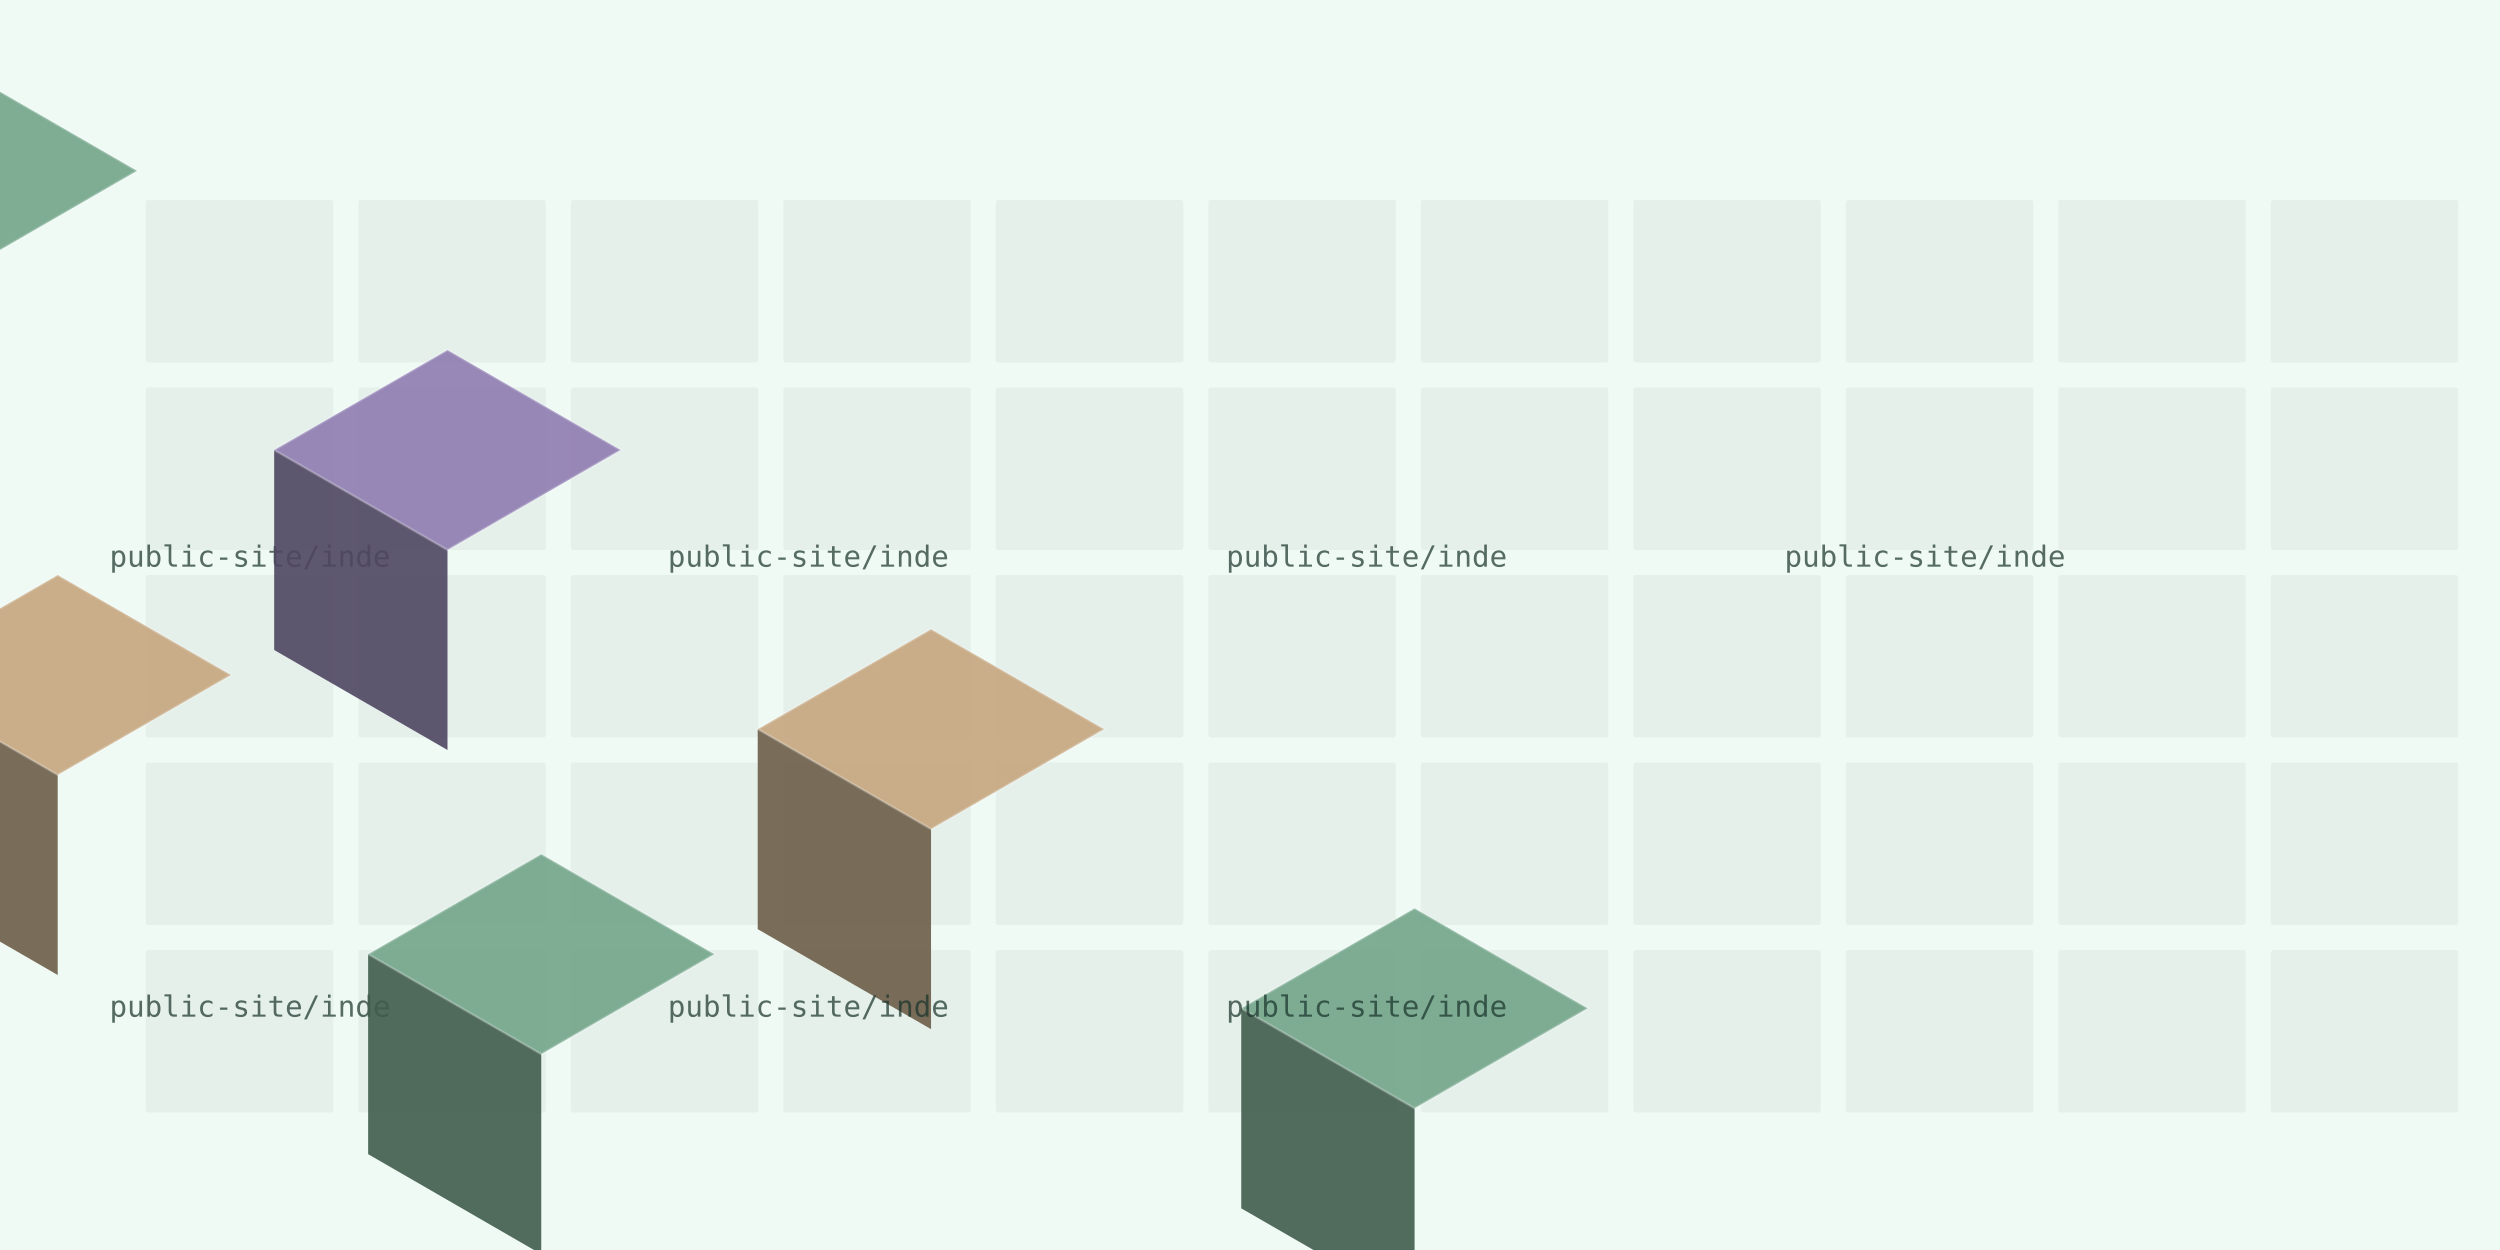
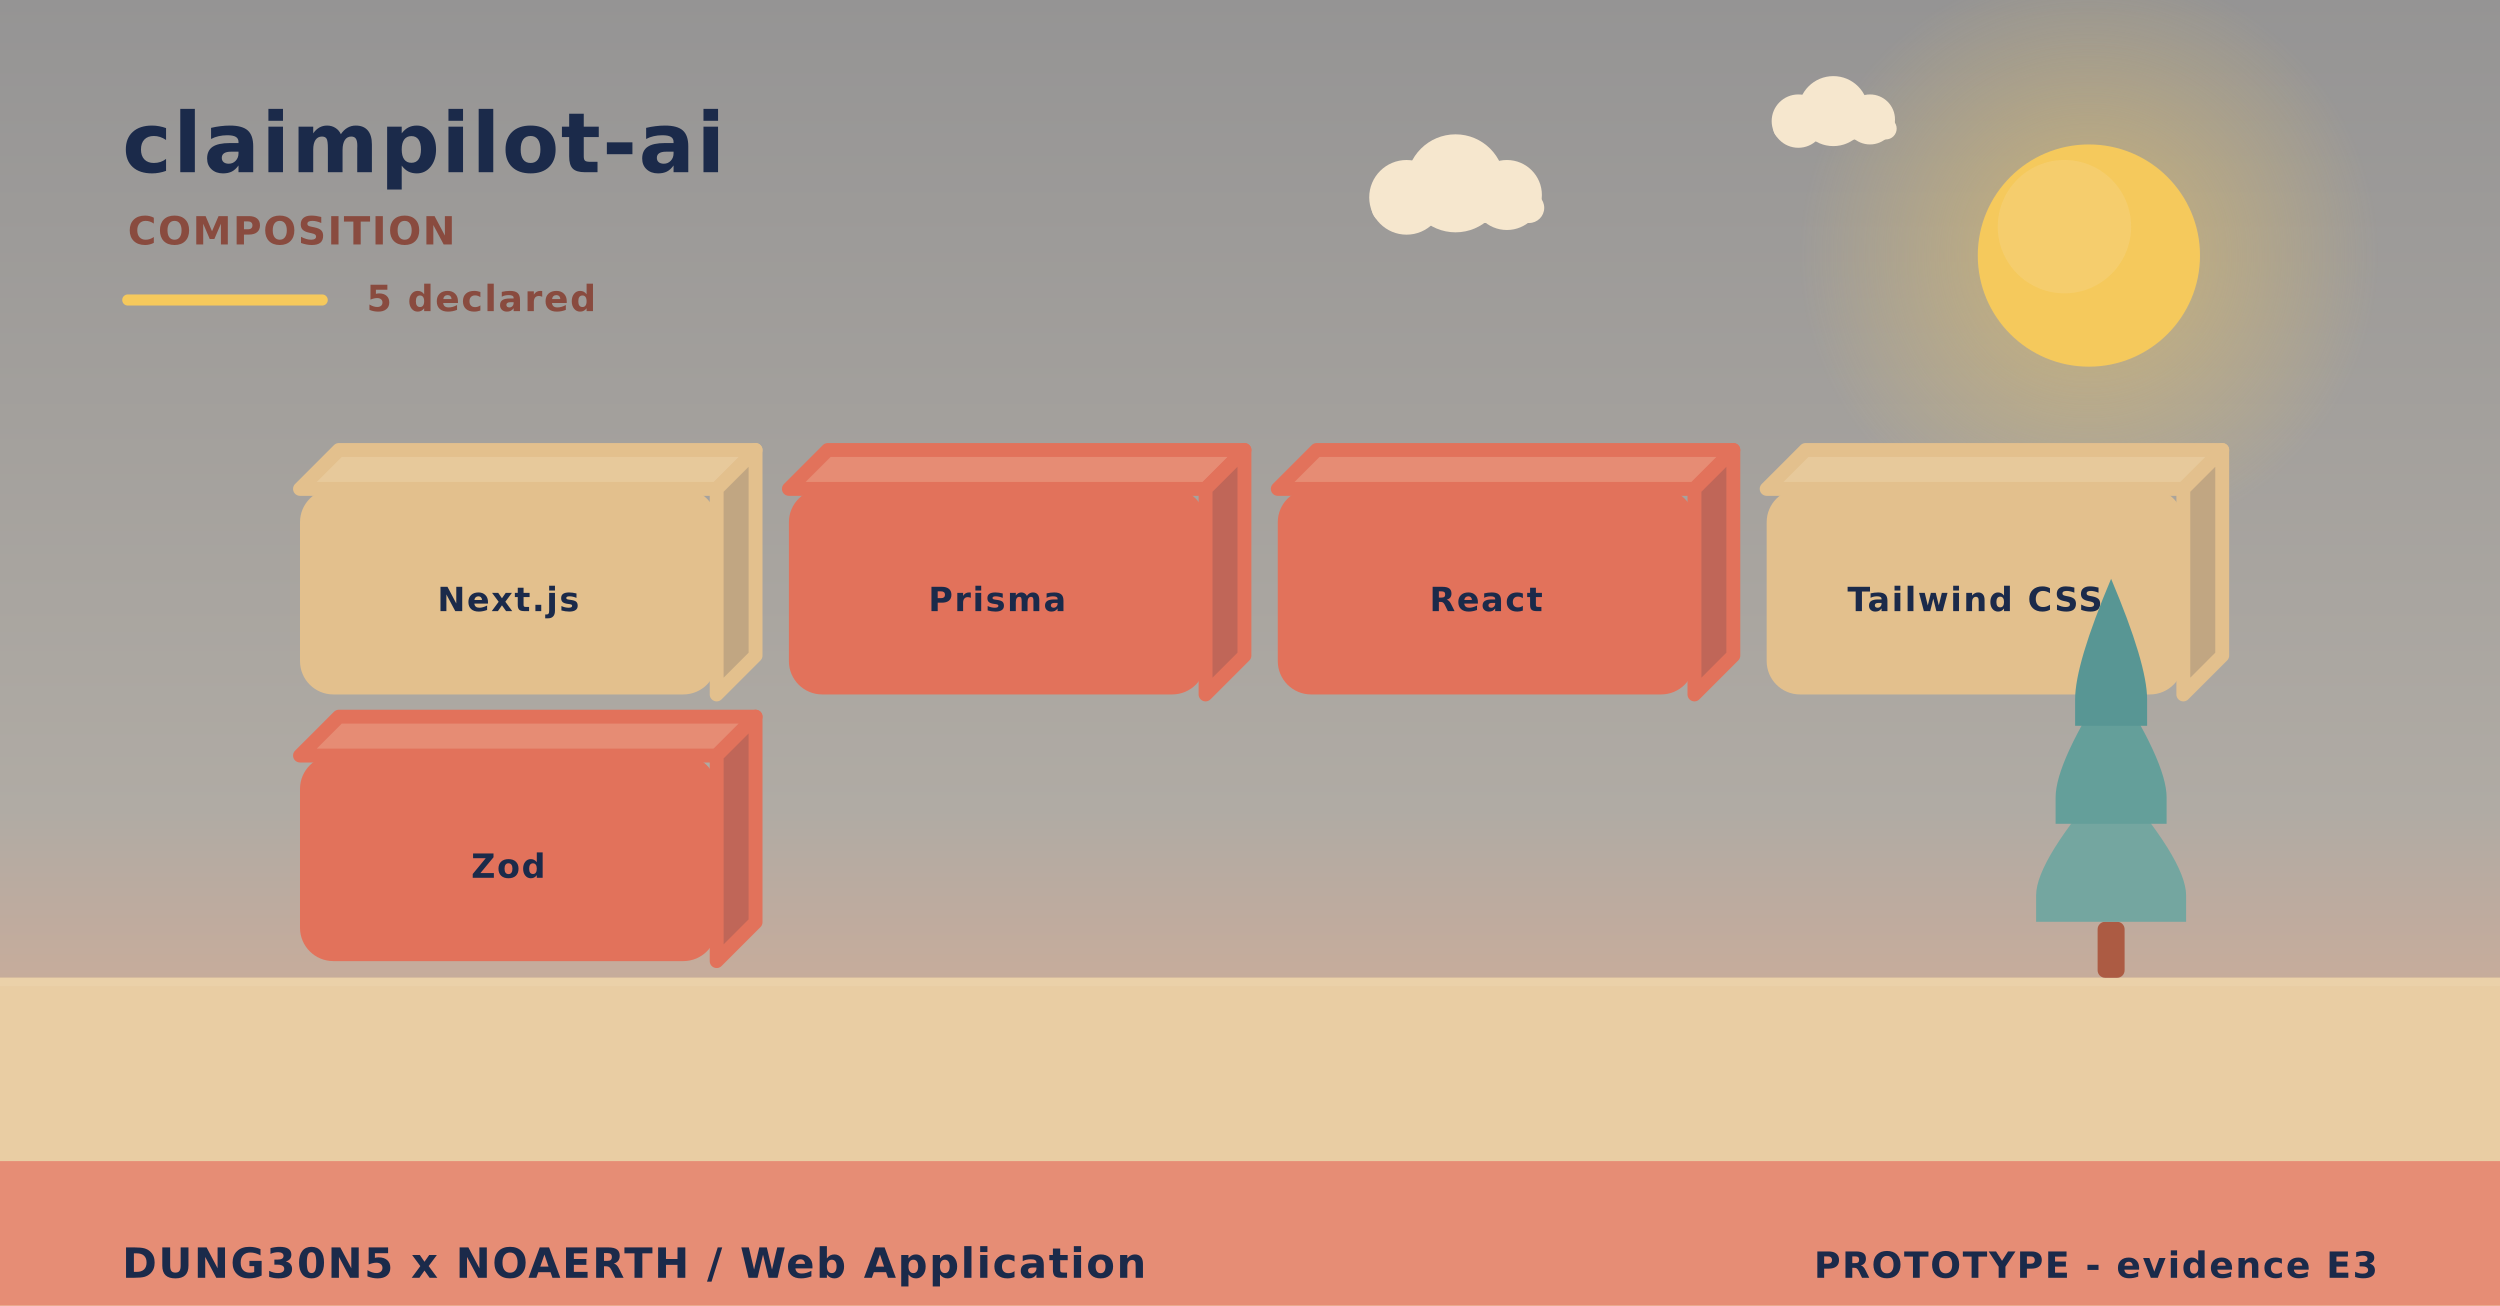
- <svg xmlns="http://www.w3.org/2000/svg" viewBox="0 0 1200 600" width="1200" height="600" role="img" aria-label="claimpilot-ai component map">
-   <rect width="1200" height="600" fill="#effaf5" />
-   <defs>
-     <linearGradient id="gc" x1="0" y1="0" x2="1" y2="1">
-       <stop offset="0%" stop-color="#74a68b" />
-       <stop offset="100%" stop-color="#907eb3" />
-     </linearGradient>
-   </defs>
-   <rect x="70.00" y="96.00" width="90.00" height="78.00" rx="1.20" fill="#1a342b" opacity="0.05" />
-   <rect x="172.00" y="96.00" width="90.00" height="78.00" rx="1.20" fill="#1a342b" opacity="0.05" />
-   <rect x="274.00" y="96.00" width="90.00" height="78.00" rx="1.20" fill="#1a342b" opacity="0.05" />
-   <rect x="376.00" y="96.00" width="90.00" height="78.00" rx="1.20" fill="#1a342b" opacity="0.05" />
-   <rect x="478.00" y="96.00" width="90.00" height="78.00" rx="1.20" fill="#1a342b" opacity="0.05" />
-   <rect x="580.00" y="96.00" width="90.00" height="78.00" rx="1.20" fill="#1a342b" opacity="0.05" />
-   <rect x="682.00" y="96.00" width="90.00" height="78.00" rx="1.20" fill="#1a342b" opacity="0.05" />
-   <rect x="784.00" y="96.00" width="90.00" height="78.00" rx="1.20" fill="#1a342b" opacity="0.05" />
-   <rect x="886.00" y="96.00" width="90.00" height="78.00" rx="1.20" fill="#1a342b" opacity="0.05" />
-   <rect x="988.00" y="96.00" width="90.00" height="78.00" rx="1.20" fill="#1a342b" opacity="0.05" />
-   <rect x="1090.00" y="96.00" width="90.00" height="78.00" rx="1.20" fill="#1a342b" opacity="0.05" />
-   <rect x="70.00" y="186.00" width="90.00" height="78.00" rx="1.20" fill="#1a342b" opacity="0.05" />
-   <rect x="172.00" y="186.00" width="90.00" height="78.00" rx="1.20" fill="#1a342b" opacity="0.05" />
-   <rect x="274.00" y="186.00" width="90.00" height="78.00" rx="1.20" fill="#1a342b" opacity="0.05" />
-   <rect x="376.00" y="186.00" width="90.00" height="78.00" rx="1.20" fill="#1a342b" opacity="0.05" />
-   <rect x="478.00" y="186.00" width="90.00" height="78.00" rx="1.20" fill="#1a342b" opacity="0.05" />
-   <rect x="580.00" y="186.00" width="90.00" height="78.00" rx="1.20" fill="#1a342b" opacity="0.05" />
-   <rect x="682.00" y="186.00" width="90.00" height="78.00" rx="1.20" fill="#1a342b" opacity="0.05" />
-   <rect x="784.00" y="186.00" width="90.00" height="78.00" rx="1.20" fill="#1a342b" opacity="0.05" />
-   <rect x="886.00" y="186.00" width="90.00" height="78.00" rx="1.20" fill="#1a342b" opacity="0.05" />
-   <rect x="988.00" y="186.00" width="90.00" height="78.00" rx="1.20" fill="#1a342b" opacity="0.05" />
-   <rect x="1090.00" y="186.00" width="90.00" height="78.00" rx="1.20" fill="#1a342b" opacity="0.05" />
-   <rect x="70.00" y="276.00" width="90.00" height="78.00" rx="1.20" fill="#1a342b" opacity="0.05" />
-   <rect x="172.00" y="276.00" width="90.00" height="78.00" rx="1.20" fill="#1a342b" opacity="0.05" />
-   <rect x="274.00" y="276.00" width="90.00" height="78.00" rx="1.20" fill="#1a342b" opacity="0.05" />
-   <rect x="376.00" y="276.00" width="90.00" height="78.00" rx="1.20" fill="#1a342b" opacity="0.05" />
-   <rect x="478.00" y="276.00" width="90.00" height="78.00" rx="1.20" fill="#1a342b" opacity="0.05" />
-   <rect x="580.00" y="276.00" width="90.00" height="78.00" rx="1.20" fill="#1a342b" opacity="0.05" />
-   <rect x="682.00" y="276.00" width="90.00" height="78.00" rx="1.20" fill="#1a342b" opacity="0.05" />
-   <rect x="784.00" y="276.00" width="90.00" height="78.00" rx="1.20" fill="#1a342b" opacity="0.05" />
-   <rect x="886.00" y="276.00" width="90.00" height="78.00" rx="1.20" fill="#1a342b" opacity="0.05" />
-   <rect x="988.00" y="276.00" width="90.00" height="78.00" rx="1.20" fill="#1a342b" opacity="0.05" />
-   <rect x="1090.00" y="276.00" width="90.00" height="78.00" rx="1.20" fill="#1a342b" opacity="0.05" />
-   <rect x="70.00" y="366.00" width="90.00" height="78.00" rx="1.20" fill="#1a342b" opacity="0.05" />
-   <rect x="172.00" y="366.00" width="90.00" height="78.00" rx="1.20" fill="#1a342b" opacity="0.05" />
-   <rect x="274.00" y="366.00" width="90.00" height="78.00" rx="1.20" fill="#1a342b" opacity="0.05" />
-   <rect x="376.00" y="366.00" width="90.00" height="78.00" rx="1.20" fill="#1a342b" opacity="0.05" />
-   <rect x="478.00" y="366.00" width="90.00" height="78.00" rx="1.20" fill="#1a342b" opacity="0.05" />
-   <rect x="580.00" y="366.00" width="90.00" height="78.00" rx="1.20" fill="#1a342b" opacity="0.05" />
-   <rect x="682.00" y="366.00" width="90.00" height="78.00" rx="1.20" fill="#1a342b" opacity="0.05" />
-   <rect x="784.00" y="366.00" width="90.00" height="78.00" rx="1.20" fill="#1a342b" opacity="0.05" />
-   <rect x="886.00" y="366.00" width="90.00" height="78.00" rx="1.20" fill="#1a342b" opacity="0.05" />
-   <rect x="988.00" y="366.00" width="90.00" height="78.00" rx="1.20" fill="#1a342b" opacity="0.05" />
-   <rect x="1090.00" y="366.00" width="90.00" height="78.00" rx="1.20" fill="#1a342b" opacity="0.05" />
-   <rect x="70.00" y="456.00" width="90.00" height="78.00" rx="1.20" fill="#1a342b" opacity="0.05" />
-   <rect x="172.00" y="456.00" width="90.00" height="78.00" rx="1.20" fill="#1a342b" opacity="0.05" />
-   <rect x="274.00" y="456.00" width="90.00" height="78.00" rx="1.20" fill="#1a342b" opacity="0.05" />
-   <rect x="376.00" y="456.00" width="90.00" height="78.00" rx="1.20" fill="#1a342b" opacity="0.05" />
-   <rect x="478.00" y="456.00" width="90.00" height="78.00" rx="1.20" fill="#1a342b" opacity="0.05" />
-   <rect x="580.00" y="456.00" width="90.00" height="78.00" rx="1.20" fill="#1a342b" opacity="0.05" />
-   <rect x="682.00" y="456.00" width="90.00" height="78.00" rx="1.20" fill="#1a342b" opacity="0.05" />
-   <rect x="784.00" y="456.00" width="90.00" height="78.00" rx="1.20" fill="#1a342b" opacity="0.05" />
-   <rect x="886.00" y="456.00" width="90.00" height="78.00" rx="1.20" fill="#1a342b" opacity="0.05" />
-   <rect x="988.00" y="456.00" width="90.00" height="78.00" rx="1.20" fill="#1a342b" opacity="0.05" />
-   <rect x="1090.00" y="456.00" width="90.00" height="78.00" rx="1.20" fill="#1a342b" opacity="0.05" />
-   <g transform="rotate(0 120 140)">
-     <polygon points="-17.3,34.0 65.8,82.0 -17.3,130.0 -100.5,82.0" fill="#74a68b" opacity="0.92" />
-     <polygon points="-100.5,82.0 -17.3,130.0 -17.3,226.0 -100.5,178.0" fill="#405b4c" opacity="0.9" />
-     <polygon points="-17.3,34.0 65.8,82.0 -17.3,130.0 -100.5,82.0" fill="none" stroke="rgba(255,255,255,0.220)" stroke-width="1.2" />
-     <animateTransform attributeName="transform" type="rotate" values="-32.0 0.00 0.00 0.0 0.00 0.00" dur="7.3s" begin="0.0s" repeatCount="indefinite" />
+ <svg xmlns="http://www.w3.org/2000/svg" width="900" height="470" viewBox="0 0 900 470" role="img" aria-label="claimpilot-ai - how it is composed">
+   <linearGradient id="skyc" x1="0" y1="0" x2="0" y2="1">
+     <stop offset="0" stop-color="#959494" />
+     <stop offset="0.62" stop-color="#b0aba4" />
+     <stop offset="1" stop-color="#f3ad8a" />
+   </linearGradient>
+   <rect width="900" height="470" fill="url(#skyc)" />
+   <radialGradient id="sunc">
+     <stop offset="0.35" stop-color="#f5c95c" stop-opacity="0.34" />
+     <stop offset="1" stop-color="#f5c95c" stop-opacity="0" />
+   </radialGradient>
+   <circle cx="752" cy="92" r="104" fill="url(#sunc)" />
+   <circle cx="752" cy="92" r="40" fill="#f5c95c" />
+   <circle cx="743.2" cy="81.6" r="24" fill="#f5d27e" opacity="0.5" />
+   <g>
+     <circle cx="524" cy="66" r="17.64" fill="#f6e7ce" />
+     <circle cx="506.36" cy="71.04" r="13.44" fill="#f6e7ce" />
+     <circle cx="542.48" cy="70.2" r="12.6" fill="#f6e7ce" />
+     <rect x="493.76" y="69.36" width="62.16" height="10.92" rx="5.46" fill="#f6e7ce" />
+     <animateTransform attributeName="transform" type="translate" values="0 0;24 0;0 0" dur="36s" begin="0s" repeatCount="indefinite" />
  </g>
-   <text x="120" y="272" font-family="ui-monospace,Menlo,monospace" font-size="14" fill="rgba(26,52,43,0.720)" text-anchor="middle">public-site/inde</text>
-   <g transform="rotate(0 388 140)">
-     <polygon points="214.8,168.0 297.9,216.0 214.8,264.0 131.6,216.0" fill="#907eb3" opacity="0.92" />
-     <polygon points="131.6,216.0 214.8,264.0 214.8,360.0 131.6,312.0" fill="#4f4562" opacity="0.9" />
-     <polygon points="214.8,168.0 297.9,216.0 214.8,264.0 131.6,216.0" fill="none" stroke="rgba(255,255,255,0.220)" stroke-width="1.2" />
-     <animateTransform attributeName="transform" type="rotate" values="-32.0 0.00 0.00 0.0 0.00 0.00" dur="7.3s" begin="0.4s" repeatCount="indefinite" />
+   <g>
+     <circle cx="660" cy="40" r="12.6" fill="#f6e7ce" />
+     <circle cx="647.4" cy="43.6" r="9.6" fill="#f6e7ce" />
+     <circle cx="673.2" cy="43" r="9" fill="#f6e7ce" />
+     <rect x="638.4" y="42.4" width="44.4" height="7.8" rx="3.9" fill="#f6e7ce" />
+     <animateTransform attributeName="transform" type="translate" values="0 0;-18 0;0 0" dur="46s" begin="3s" repeatCount="indefinite" />
  </g>
-   <text x="388" y="272" font-family="ui-monospace,Menlo,monospace" font-size="14" fill="rgba(26,52,43,0.720)" text-anchor="middle">public-site/inde</text>
-   <g transform="rotate(0 656 140)">
-     <polygon points="446.9,302.0 530.0,350.0 446.9,398.0 363.7,350.0" fill="#c7a781" opacity="0.92" />
-     <polygon points="363.7,350.0 446.9,398.0 446.9,494.0 363.7,446.0" fill="#6d5c47" opacity="0.9" />
-     <polygon points="446.9,302.0 530.0,350.0 446.9,398.0 363.7,350.0" fill="none" stroke="rgba(255,255,255,0.220)" stroke-width="1.2" />
-     <animateTransform attributeName="transform" type="rotate" values="-32.0 0.00 0.00 0.0 0.00 0.00" dur="7.3s" begin="0.8s" repeatCount="indefinite" />
+   <rect x="0" y="352" width="900" height="118" fill="#e9cda3" />
+   <rect x="0" y="352" width="900" height="3" fill="#ebd1a9" />
+   <text x="44" y="62" font-family="Verdana,DejaVu Sans,sans-serif" font-size="30" font-weight="700" letter-spacing="0.6" fill="#1b2a4a" text-anchor="start">claimpilot-ai</text>
+   <text x="46" y="88" font-family="Verdana,DejaVu Sans,sans-serif" font-size="14" font-weight="700" letter-spacing="0.6" fill="#894b3f" text-anchor="start">COMPOSITION</text>
+   <rect x="44" y="106" width="74" height="4" rx="2" fill="#f5c95c" />
+   <text x="132" y="112" font-family="Verdana,DejaVu Sans,sans-serif" font-size="13" font-weight="700" letter-spacing="0.6" fill="#894b3f" text-anchor="start">5 declared</text>
+   <g>
+     <path d="M108,176 L258,176 L272,162 L122,162 Z" fill="#e7c99b" stroke="#e3c08d" stroke-width="5" stroke-linejoin="round" />
+     <path d="M258,176 L272,162 L272,236 L258,250 Z" fill="#c1a682" stroke="#e3c08d" stroke-width="5" stroke-linejoin="round" />
+     <rect x="108" y="176" width="150" height="74" rx="12" fill="#e3c08d" />
+     <animateTransform attributeName="transform" type="translate" values="0 10;0 0" dur="0.75s" begin="0s" fill="freeze" />
  </g>
-   <text x="656" y="272" font-family="ui-monospace,Menlo,monospace" font-size="14" fill="rgba(26,52,43,0.720)" text-anchor="middle">public-site/inde</text>
-   <g transform="rotate(0 924 140)">
-     <polygon points="679.0,436.0 762.1,484.0 679.0,532.0 595.8,484.0" fill="#74a68b" opacity="0.92" />
-     <polygon points="595.8,484.0 679.0,532.0 679.0,628.0 595.8,580.0" fill="#405b4c" opacity="0.9" />
-     <polygon points="679.0,436.0 762.1,484.0 679.0,532.0 595.8,484.0" fill="none" stroke="rgba(255,255,255,0.220)" stroke-width="1.2" />
-     <animateTransform attributeName="transform" type="rotate" values="-32.0 0.00 0.00 0.0 0.00 0.00" dur="7.3s" begin="1.2s" repeatCount="indefinite" />
+   <text x="183" y="220" font-family="Verdana,DejaVu Sans,sans-serif" font-size="12" font-weight="700" letter-spacing="0.6" fill="#1b2a4a" text-anchor="middle">Next.js</text>
+   <g>
+     <path d="M284,176 L434,176 L448,162 L298,162 Z" fill="#e68c74" stroke="#e2725b" stroke-width="5" stroke-linejoin="round" />
+     <path d="M434,176 L448,162 L448,236 L434,250 Z" fill="#c06658" stroke="#e2725b" stroke-width="5" stroke-linejoin="round" />
+     <rect x="284" y="176" width="150" height="74" rx="12" fill="#e2725b" />
+     <animateTransform attributeName="transform" type="translate" values="0 10;0 0" dur="0.75s" begin="0.16s" fill="freeze" />
  </g>
-   <text x="924" y="272" font-family="ui-monospace,Menlo,monospace" font-size="14" fill="rgba(26,52,43,0.720)" text-anchor="middle">public-site/inde</text>
-   <g transform="rotate(0 120 356)">
-     <polygon points="-204.4,142.0 -121.2,190.0 -204.4,238.0 -287.5,190.0" fill="#907eb3" opacity="0.92" />
-     <polygon points="-287.5,190.0 -204.4,238.0 -204.4,334.0 -287.5,286.0" fill="#4f4562" opacity="0.9" />
-     <polygon points="-204.4,142.0 -121.2,190.0 -204.4,238.0 -287.5,190.0" fill="none" stroke="rgba(255,255,255,0.220)" stroke-width="1.2" />
-     <animateTransform attributeName="transform" type="rotate" values="-32.0 0.00 0.00 0.0 0.00 0.00" dur="7.3s" begin="1.6s" repeatCount="indefinite" />
+   <text x="359" y="220" font-family="Verdana,DejaVu Sans,sans-serif" font-size="12" font-weight="700" letter-spacing="0.6" fill="#1b2a4a" text-anchor="middle">Prisma</text>
+   <g>
+     <path d="M460,176 L610,176 L624,162 L474,162 Z" fill="#e68c74" stroke="#e2725b" stroke-width="5" stroke-linejoin="round" />
+     <path d="M610,176 L624,162 L624,236 L610,250 Z" fill="#c06658" stroke="#e2725b" stroke-width="5" stroke-linejoin="round" />
+     <rect x="460" y="176" width="150" height="74" rx="12" fill="#e2725b" />
+     <animateTransform attributeName="transform" type="translate" values="0 10;0 0" dur="0.75s" begin="0.32s" fill="freeze" />
  </g>
-   <text x="120" y="488" font-family="ui-monospace,Menlo,monospace" font-size="14" fill="rgba(26,52,43,0.720)" text-anchor="middle">public-site/inde</text>
-   <g transform="rotate(0 388 356)">
-     <polygon points="27.7,276.0 110.9,324.0 27.7,372.0 -55.4,324.0" fill="#c7a781" opacity="0.92" />
-     <polygon points="-55.4,324.0 27.7,372.0 27.7,468.0 -55.4,420.0" fill="#6d5c47" opacity="0.9" />
-     <polygon points="27.7,276.0 110.9,324.0 27.7,372.0 -55.4,324.0" fill="none" stroke="rgba(255,255,255,0.220)" stroke-width="1.2" />
-     <animateTransform attributeName="transform" type="rotate" values="-32.0 0.00 0.00 0.0 0.00 0.00" dur="7.3s" begin="2.0s" repeatCount="indefinite" />
+   <text x="535" y="220" font-family="Verdana,DejaVu Sans,sans-serif" font-size="12" font-weight="700" letter-spacing="0.6" fill="#1b2a4a" text-anchor="middle">React</text>
+   <g>
+     <path d="M636,176 L786,176 L800,162 L650,162 Z" fill="#e7c99b" stroke="#e3c08d" stroke-width="5" stroke-linejoin="round" />
+     <path d="M786,176 L800,162 L800,236 L786,250 Z" fill="#c1a682" stroke="#e3c08d" stroke-width="5" stroke-linejoin="round" />
+     <rect x="636" y="176" width="150" height="74" rx="12" fill="#e3c08d" />
+     <animateTransform attributeName="transform" type="translate" values="0 10;0 0" dur="0.75s" begin="0.48s" fill="freeze" />
  </g>
-   <text x="388" y="488" font-family="ui-monospace,Menlo,monospace" font-size="14" fill="rgba(26,52,43,0.720)" text-anchor="middle">public-site/inde</text>
-   <g transform="rotate(0 656 356)">
-     <polygon points="259.8,410.0 342.9,458.0 259.8,506.0 176.7,458.0" fill="#74a68b" opacity="0.92" />
-     <polygon points="176.7,458.0 259.8,506.0 259.8,602.0 176.7,554.0" fill="#405b4c" opacity="0.9" />
-     <polygon points="259.8,410.0 342.9,458.0 259.8,506.0 176.7,458.0" fill="none" stroke="rgba(255,255,255,0.220)" stroke-width="1.2" />
-     <animateTransform attributeName="transform" type="rotate" values="-32.0 0.00 0.00 0.0 0.00 0.00" dur="7.3s" begin="2.4s" repeatCount="indefinite" />
+   <text x="711" y="220" font-family="Verdana,DejaVu Sans,sans-serif" font-size="12" font-weight="700" letter-spacing="0.6" fill="#1b2a4a" text-anchor="middle">Tailwind CSS</text>
+   <g>
+     <path d="M108,272 L258,272 L272,258 L122,258 Z" fill="#e68c74" stroke="#e2725b" stroke-width="5" stroke-linejoin="round" />
+     <path d="M258,272 L272,258 L272,332 L258,346 Z" fill="#c06658" stroke="#e2725b" stroke-width="5" stroke-linejoin="round" />
+     <rect x="108" y="272" width="150" height="74" rx="12" fill="#e2725b" />
+     <animateTransform attributeName="transform" type="translate" values="0 10;0 0" dur="0.75s" begin="0.64s" fill="freeze" />
  </g>
-   <text x="656" y="488" font-family="ui-monospace,Menlo,monospace" font-size="14" fill="rgba(26,52,43,0.720)" text-anchor="middle">public-site/inde</text>
+   <text x="183" y="316" font-family="Verdana,DejaVu Sans,sans-serif" font-size="12" font-weight="700" letter-spacing="0.6" fill="#1b2a4a" text-anchor="middle">Zod</text>
+   <rect x="755.14" y="331.84" width="9.72" height="20.16" rx="2.7" fill="#ac5b43" />
+   <path d="M760,278.92 Q733,309.61 733,322.31 Q733,331.84 733,331.84 L787,331.84 Q787,331.84 787,322.31 Q787,309.61 760,278.92 Z" fill="#74a6a0" />
+   <path d="M760,243.64 Q740.02,274.33 740.02,287.03 Q740.02,296.56 740.02,296.56 L779.98,296.56 Q779.98,296.56 779.98,287.03 Q779.98,274.33 760,243.64 Z" fill="#649f9a" />
+   <path d="M760,208.36 Q747.04,239.05 747.04,251.75 Q747.04,261.28 747.04,261.28 L772.96,261.28 Q772.96,261.28 772.96,251.75 Q772.96,239.05 760,208.36 Z" fill="#589694" />
+   <rect x="0" y="418" width="900" height="52" rx="0" fill="#e68972" opacity="0.94" />
+   <text x="44" y="460" font-family="Verdana,DejaVu Sans,sans-serif" font-size="15" font-weight="700" letter-spacing="0.6" fill="#1b2a4a" text-anchor="start">DUNG30N5 x NOAERTH  /  Web Application</text>
+   <text x="856" y="460" font-family="Verdana,DejaVu Sans,sans-serif" font-size="13" font-weight="700" letter-spacing="0.6" fill="#1b2a4a" text-anchor="end">PROTOTYPE  -  evidence E3</text>
</svg>
